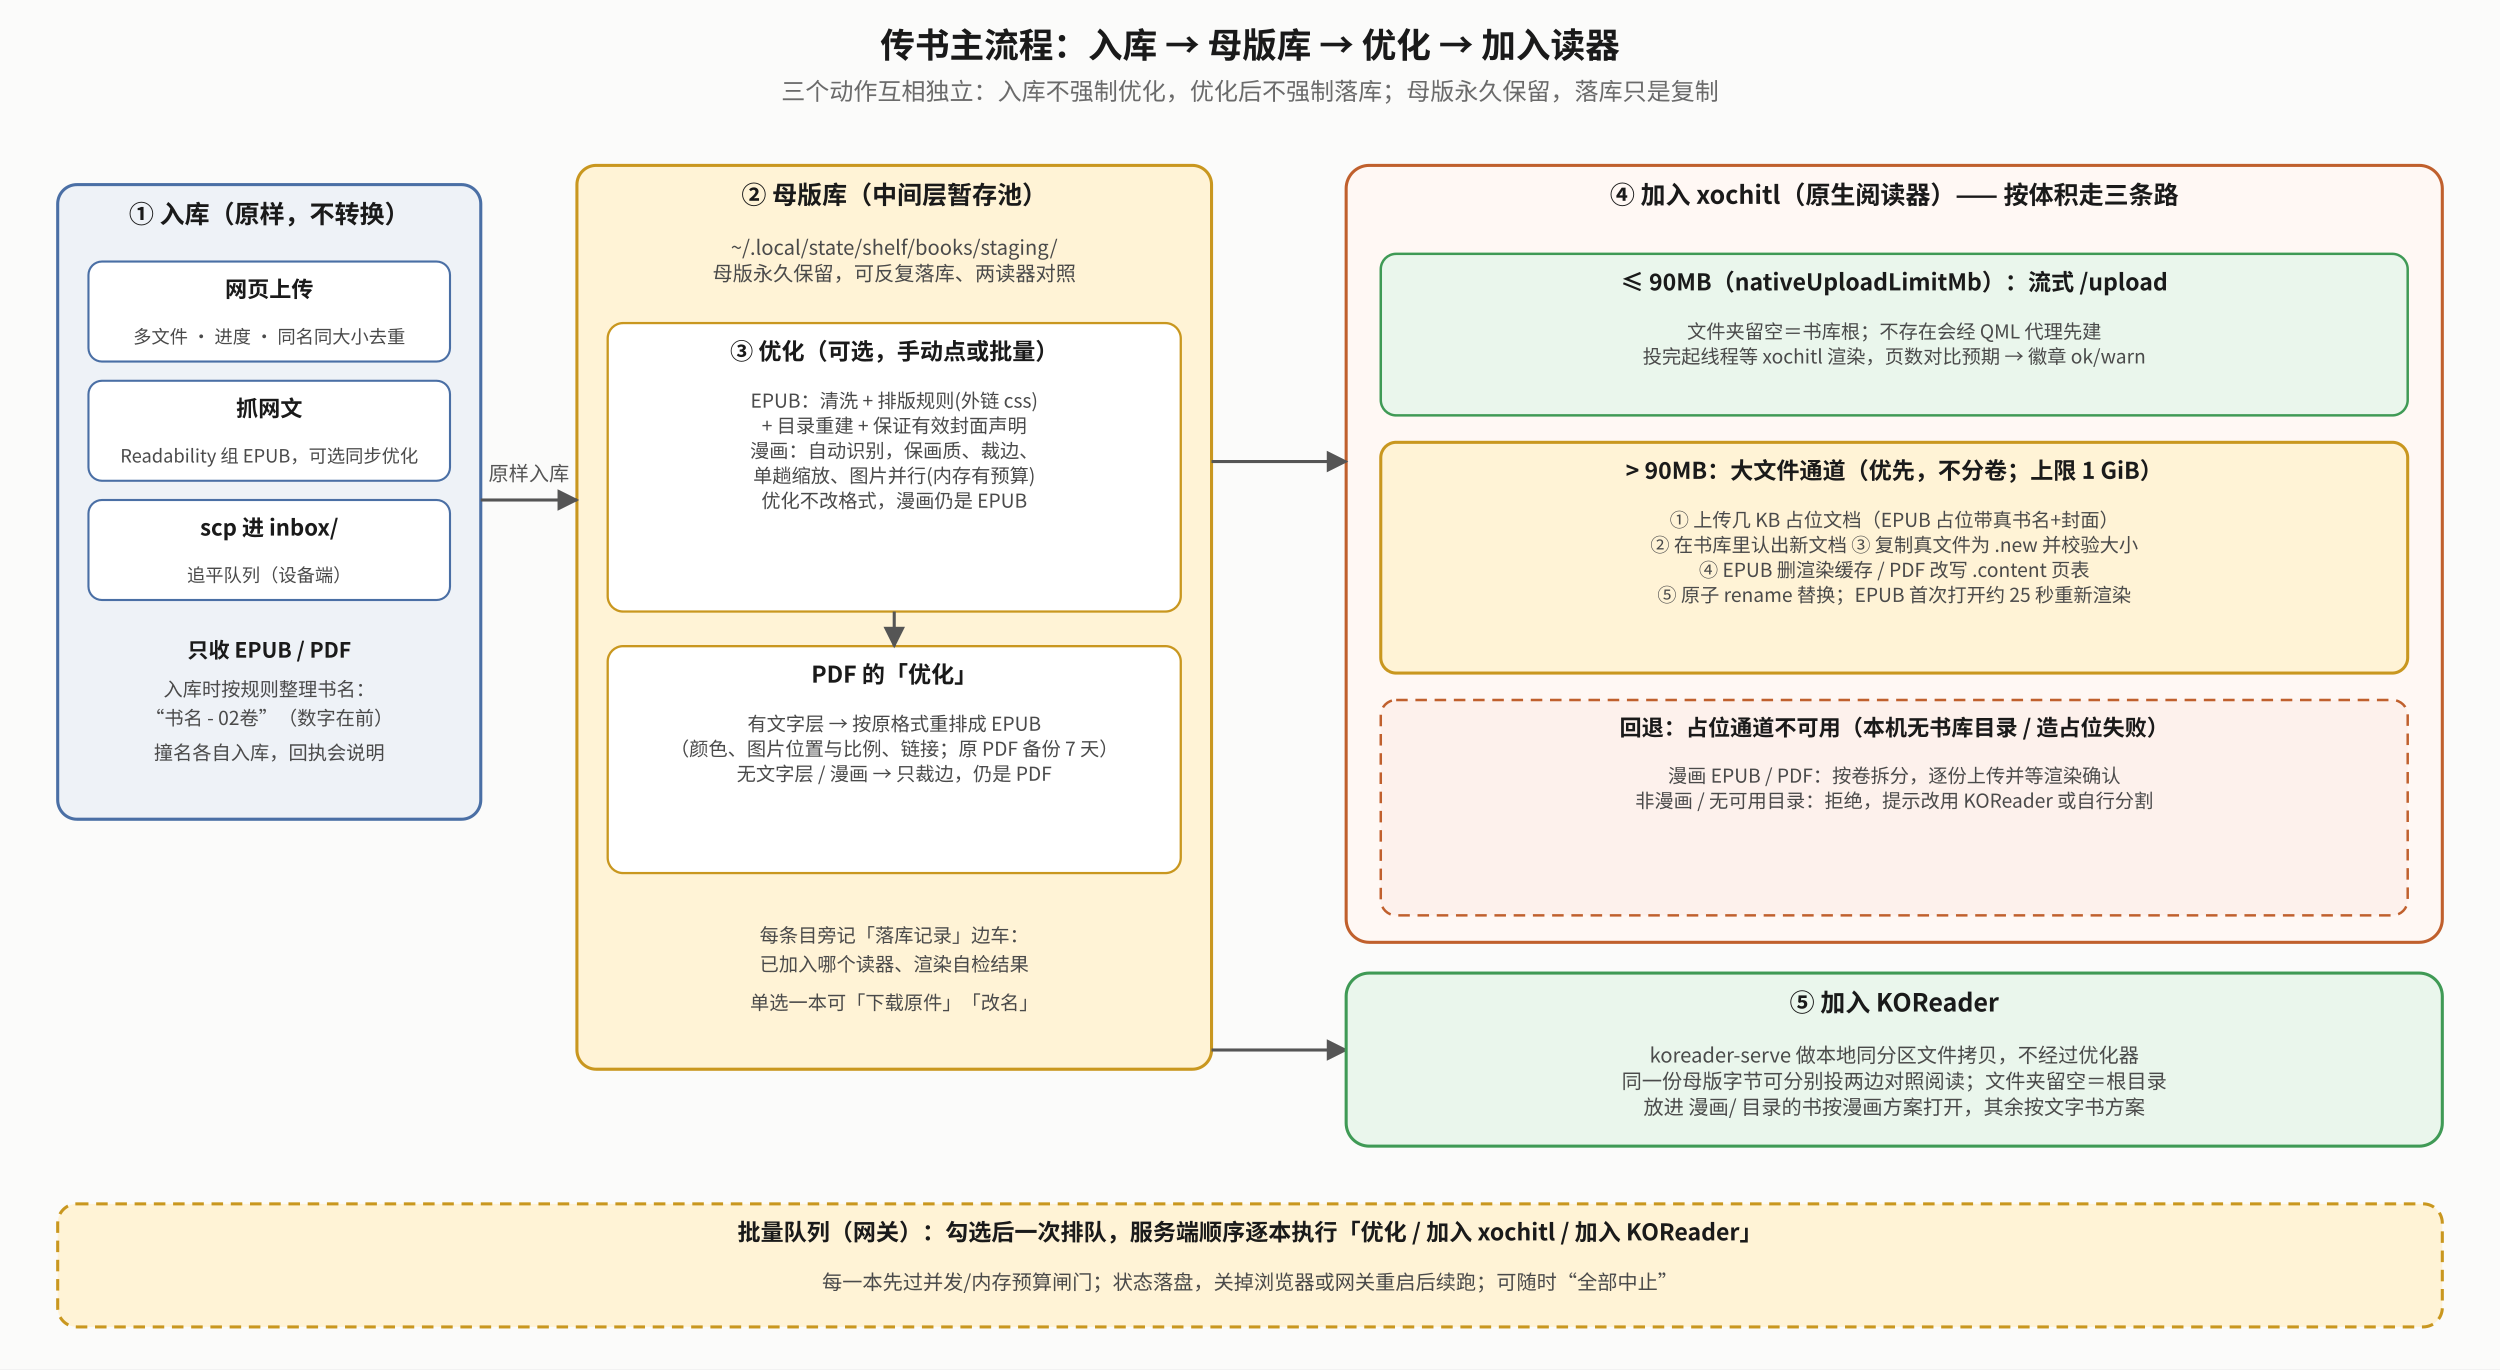
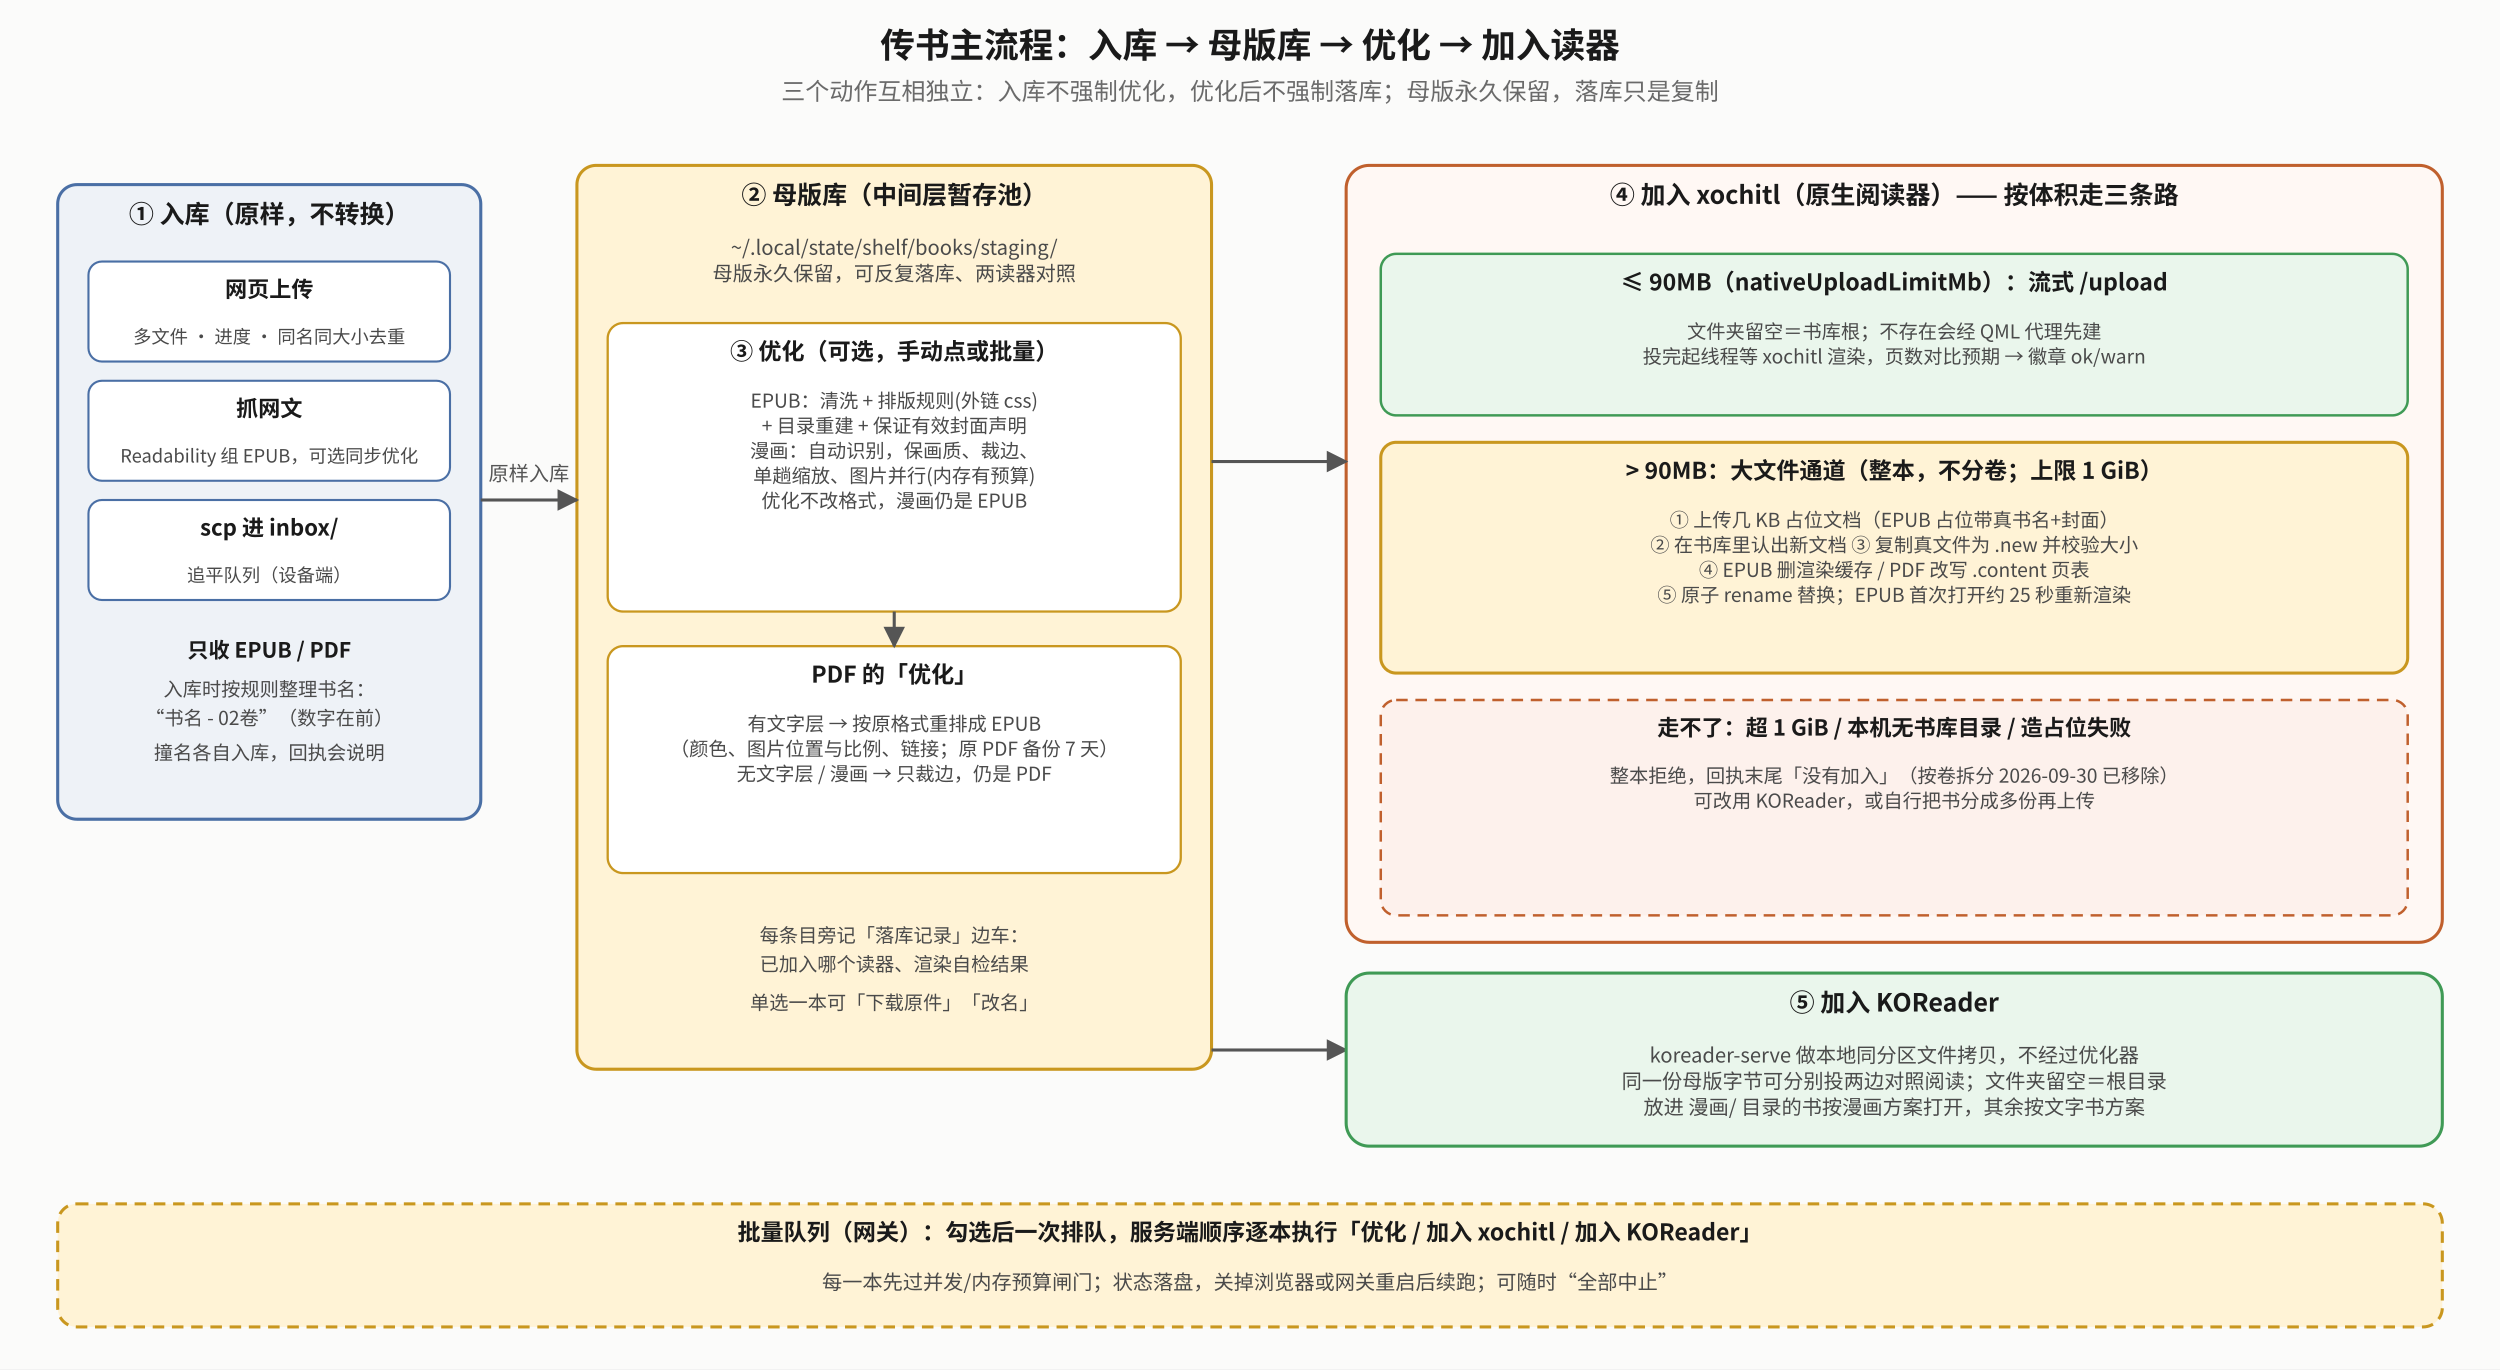
<svg xmlns="http://www.w3.org/2000/svg" viewBox="0 0 1300 712" font-family="Noto Sans CJK SC, sans-serif">
  <defs>
    <marker id="tf-a" viewBox="0 0 10 10" refX="9" refY="5" markerWidth="7" markerHeight="7" orient="auto-start-reverse">
      <path d="M0,0 L10,5 L0,10 z" fill="#555" />
    </marker>
    <marker id="tf-r" viewBox="0 0 10 10" refX="9" refY="5" markerWidth="7" markerHeight="7" orient="auto-start-reverse">
      <path d="M0,0 L10,5 L0,10 z" fill="#b0451f" />
    </marker>
    <marker id="tf-g" viewBox="0 0 10 10" refX="9" refY="5" markerWidth="7" markerHeight="7" orient="auto-start-reverse">
      <path d="M0,0 L10,5 L0,10 z" fill="#2f7d45" />
    </marker>
  </defs>
  <rect x="0" y="0" width="1300" height="712" fill="#fbfbfa" />
  <text x="650.0" y="30" text-anchor="middle" font-size="18" font-weight="bold" fill="#1a1a1a">传书主流程：入库 → 母版库 → 优化 → 加入读器</text>
  <text x="650.0" y="52" text-anchor="middle" font-size="12.5" fill="#6a6a6a">三个动作互相独立：入库不强制优化，优化后不强制落库；母版永久保留，落库只是复制</text>
  <rect x="30" y="96" width="220" height="330" rx="10" fill="#eef2f7" stroke="#4a6fa5" stroke-width="1.6" />
  <text x="140.0" y="116" text-anchor="middle" font-size="13" font-weight="bold" fill="#1a1a1a">① 入库（原样，不转换）</text>
  <rect x="46" y="136" width="188" height="52" rx="7" fill="#ffffff" stroke="#4a6fa5" stroke-width="1.1" />
  <text x="140.0" y="154.5" text-anchor="middle" font-size="11.5" font-weight="bold" fill="#1a1a1a">网页上传</text>
  <text x="140.0" y="178.5" text-anchor="middle" font-size="9.5" fill="#4a4a4a">多文件 · 进度 · 同名同大小去重</text>
  <rect x="46" y="198" width="188" height="52" rx="7" fill="#ffffff" stroke="#4a6fa5" stroke-width="1.1" />
  <text x="140.0" y="216.5" text-anchor="middle" font-size="11.5" font-weight="bold" fill="#1a1a1a">抓网文</text>
  <text x="140.0" y="240.5" text-anchor="middle" font-size="9.5" fill="#4a4a4a">Readability 组 EPUB，可选同步优化</text>
  <rect x="46" y="260" width="188" height="52" rx="7" fill="#ffffff" stroke="#4a6fa5" stroke-width="1.1" />
  <text x="140.0" y="278.5" text-anchor="middle" font-size="11.5" font-weight="bold" fill="#1a1a1a">scp 进 inbox/</text>
  <text x="140.0" y="302.5" text-anchor="middle" font-size="9.5" fill="#4a4a4a">追平队列（设备端）</text>
  <text x="140" y="342" text-anchor="middle" font-size="11" font-weight="bold" fill="#1a1a1a">只收 EPUB / PDF</text>
  <text x="140" y="362" text-anchor="middle" font-size="10" fill="#4a4a4a">入库时按规则整理书名：</text>
  <text x="140" y="377" text-anchor="middle" font-size="10" fill="#4a4a4a">“书名 - 02卷”（数字在前）</text>
  <text x="140" y="395" text-anchor="middle" font-size="10" fill="#4a4a4a">撞名各自入库，回执会说明</text>
  <rect x="300" y="86" width="330" height="470" rx="10" fill="#fff3d6" stroke="#c9971f" stroke-width="1.6" />
  <text x="465.0" y="106" text-anchor="middle" font-size="13" font-weight="bold" fill="#1a1a1a">② 母版库（中间层暂存池）</text>
  <text x="465.0" y="132.5" text-anchor="middle" font-size="10.5" fill="#4a4a4a">~/.local/state/shelf/books/staging/</text>
  <text x="465.0" y="146.0" text-anchor="middle" font-size="10.5" fill="#4a4a4a">母版永久保留，可反复落库、两读器对照</text>
  <rect x="316" y="168" width="298" height="150" rx="8" fill="#ffffff" stroke="#c9971f" stroke-width="1.2" />
  <text x="465.0" y="187" text-anchor="middle" font-size="12" font-weight="bold" fill="#1a1a1a">③ 优化（可选，手动点或批量）</text>
  <text x="465.0" y="212" text-anchor="middle" font-size="10" fill="#4a4a4a">EPUB：清洗 + 排版规则(外链 css)</text>
  <text x="465.0" y="225" text-anchor="middle" font-size="10" fill="#4a4a4a">+ 目录重建 + 保证有效封面声明</text>
  <text x="465.0" y="238" text-anchor="middle" font-size="10" fill="#4a4a4a">漫画：自动识别，保画质、裁边、</text>
  <text x="465.0" y="251" text-anchor="middle" font-size="10" fill="#4a4a4a">  单趟缩放、图片并行(内存有预算)</text>
  <text x="465.0" y="264" text-anchor="middle" font-size="10" fill="#4a4a4a">优化不改格式，漫画仍是 EPUB</text>
  <rect x="316" y="336" width="298" height="118" rx="8" fill="#ffffff" stroke="#c9971f" stroke-width="1.2" />
  <text x="465.0" y="355" text-anchor="middle" font-size="12" font-weight="bold" fill="#1a1a1a">PDF 的「优化」</text>
  <text x="465.0" y="380" text-anchor="middle" font-size="10" fill="#4a4a4a">有文字层 → 按原格式重排成 EPUB</text>
  <text x="465.0" y="393" text-anchor="middle" font-size="10" fill="#4a4a4a">（颜色、图片位置与比例、链接；原 PDF 备份 7 天）</text>
  <text x="465.0" y="406" text-anchor="middle" font-size="10" fill="#4a4a4a">无文字层 / 漫画 → 只裁边，仍是 PDF</text>
  <text x="465" y="490" text-anchor="middle" font-size="10" fill="#4a4a4a">每条目旁记「落库记录」边车：</text>
  <text x="465" y="505" text-anchor="middle" font-size="10" fill="#4a4a4a">已加入哪个读器、渲染自检结果</text>
  <text x="465" y="525" text-anchor="middle" font-size="10" fill="#4a4a4a">单选一本可「下载原件」「改名」</text>
  <polyline points="250,260 300,260" fill="none" stroke="#555" stroke-width="1.6" marker-end="url(#tf-a)" />
  <text x="275" y="250" text-anchor="middle" font-size="10.5" fill="#555">原样入库</text>
  <rect x="700" y="86" width="570" height="404" rx="12" fill="#fff8f4" stroke="#c0602d" stroke-width="1.6" />
  <text x="985.0" y="106" text-anchor="middle" font-size="13" font-weight="bold" fill="#1a1a1a">④ 加入 xochitl（原生阅读器）—— 按体积走三条路</text>
  <rect x="718" y="132" width="534" height="84" rx="8" fill="#eaf6ec" stroke="#3f9a55" stroke-width="1.3" />
  <text x="985.0" y="151" text-anchor="middle" font-size="12" font-weight="bold" fill="#1a1a1a">≤ 90MB（nativeUploadLimitMb）：流式 /upload</text>
  <text x="985.0" y="176" text-anchor="middle" font-size="10" fill="#4a4a4a">文件夹留空＝书库根；不存在会经 QML 代理先建</text>
  <text x="985.0" y="189" text-anchor="middle" font-size="10" fill="#4a4a4a">投完起线程等 xochitl 渲染，页数对比预期 → 徽章 ok/warn</text>
  <rect x="718" y="230" width="534" height="120" rx="8" fill="#fff3d6" stroke="#c9971f" stroke-width="1.6" />
-   <text x="985.0" y="249" text-anchor="middle" font-size="12" font-weight="bold" fill="#1a1a1a">&gt; 90MB：大文件通道（优先，不分卷；上限 1 GiB）</text>
+   <text x="985.0" y="249" text-anchor="middle" font-size="12" font-weight="bold" fill="#1a1a1a">&gt; 90MB：大文件通道（整本，不分卷；上限 1 GiB）</text>
  <text x="985.0" y="274" text-anchor="middle" font-size="10" fill="#4a4a4a">① 上传几 KB 占位文档（EPUB 占位带真书名+封面）</text>
  <text x="985.0" y="287" text-anchor="middle" font-size="10" fill="#4a4a4a">② 在书库里认出新文档  ③ 复制真文件为 .new 并校验大小</text>
  <text x="985.0" y="300" text-anchor="middle" font-size="10" fill="#4a4a4a">④ EPUB 删渲染缓存 / PDF 改写 .content 页表</text>
  <text x="985.0" y="313" text-anchor="middle" font-size="10" fill="#4a4a4a">⑤ 原子 rename 替换；EPUB 首次打开约 25 秒重新渲染</text>
  <rect x="718" y="364" width="534" height="112" rx="8" fill="#fdf1ec" stroke="#c0602d" stroke-width="1.3" stroke-dasharray="6 4" />
-   <text x="985.0" y="382.5" text-anchor="middle" font-size="11.5" font-weight="bold" fill="#1a1a1a">回退：占位通道不可用（本机无书库目录 / 造占位失败）</text>
-   <text x="985.0" y="407.0" text-anchor="middle" font-size="10" fill="#4a4a4a">漫画 EPUB / PDF：按卷拆分，逐份上传并等渲染确认</text>
-   <text x="985.0" y="420.0" text-anchor="middle" font-size="10" fill="#4a4a4a">非漫画 / 无可用目录：拒绝，提示改用 KOReader 或自行分割</text>
+   <text x="985.0" y="382.5" text-anchor="middle" font-size="11.5" font-weight="bold" fill="#1a1a1a">走不了：超 1 GiB / 本机无书库目录 / 造占位失败</text>
+   <text x="985.0" y="407.0" text-anchor="middle" font-size="10" fill="#4a4a4a">整本拒绝，回执末尾「没有加入」（按卷拆分 2026-09-30 已移除）</text>
+   <text x="985.0" y="420.0" text-anchor="middle" font-size="10" fill="#4a4a4a">可改用 KOReader，或自行把书分成多份再上传</text>
  <polyline points="630,240 700,240" fill="none" stroke="#555" stroke-width="1.6" marker-end="url(#tf-a)" />
  <polyline points="630,546 700,546" fill="none" stroke="#555" stroke-width="1.6" marker-end="url(#tf-a)" />
  <polyline points="465,318 465,336" fill="none" stroke="#555" stroke-width="1.6" marker-end="url(#tf-a)" />
  <rect x="700" y="506" width="570" height="90" rx="12" fill="#eaf6ec" stroke="#3f9a55" stroke-width="1.6" />
  <text x="985.0" y="526" text-anchor="middle" font-size="13" font-weight="bold" fill="#1a1a1a">⑤ 加入 KOReader</text>
  <text x="985.0" y="552.5" text-anchor="middle" font-size="10.5" fill="#4a4a4a">koreader-serve 做本地同分区文件拷贝，不经过优化器</text>
  <text x="985.0" y="566.0" text-anchor="middle" font-size="10.5" fill="#4a4a4a">同一份母版字节可分别投两边对照阅读；文件夹留空＝根目录</text>
  <text x="985.0" y="579.5" text-anchor="middle" font-size="10.5" fill="#4a4a4a">放进 漫画/ 目录的书按漫画方案打开，其余按文字书方案</text>
  <rect x="30" y="626" width="1240" height="64" rx="10" fill="#fff3d6" stroke="#c9971f" stroke-width="1.6" stroke-dasharray="6 4" />
  <text x="650.0" y="645" text-anchor="middle" font-size="12" font-weight="bold" fill="#1a1a1a">批量队列（网关）：勾选后一次排队，服务端顺序逐本执行「优化 / 加入 xochitl / 加入 KOReader」</text>
  <text x="650.0" y="670.5" text-anchor="middle" font-size="10.5" fill="#4a4a4a">每一本先过并发/内存预算闸门；状态落盘，关掉浏览器或网关重启后续跑；可随时“全部中止”</text>
</svg>
